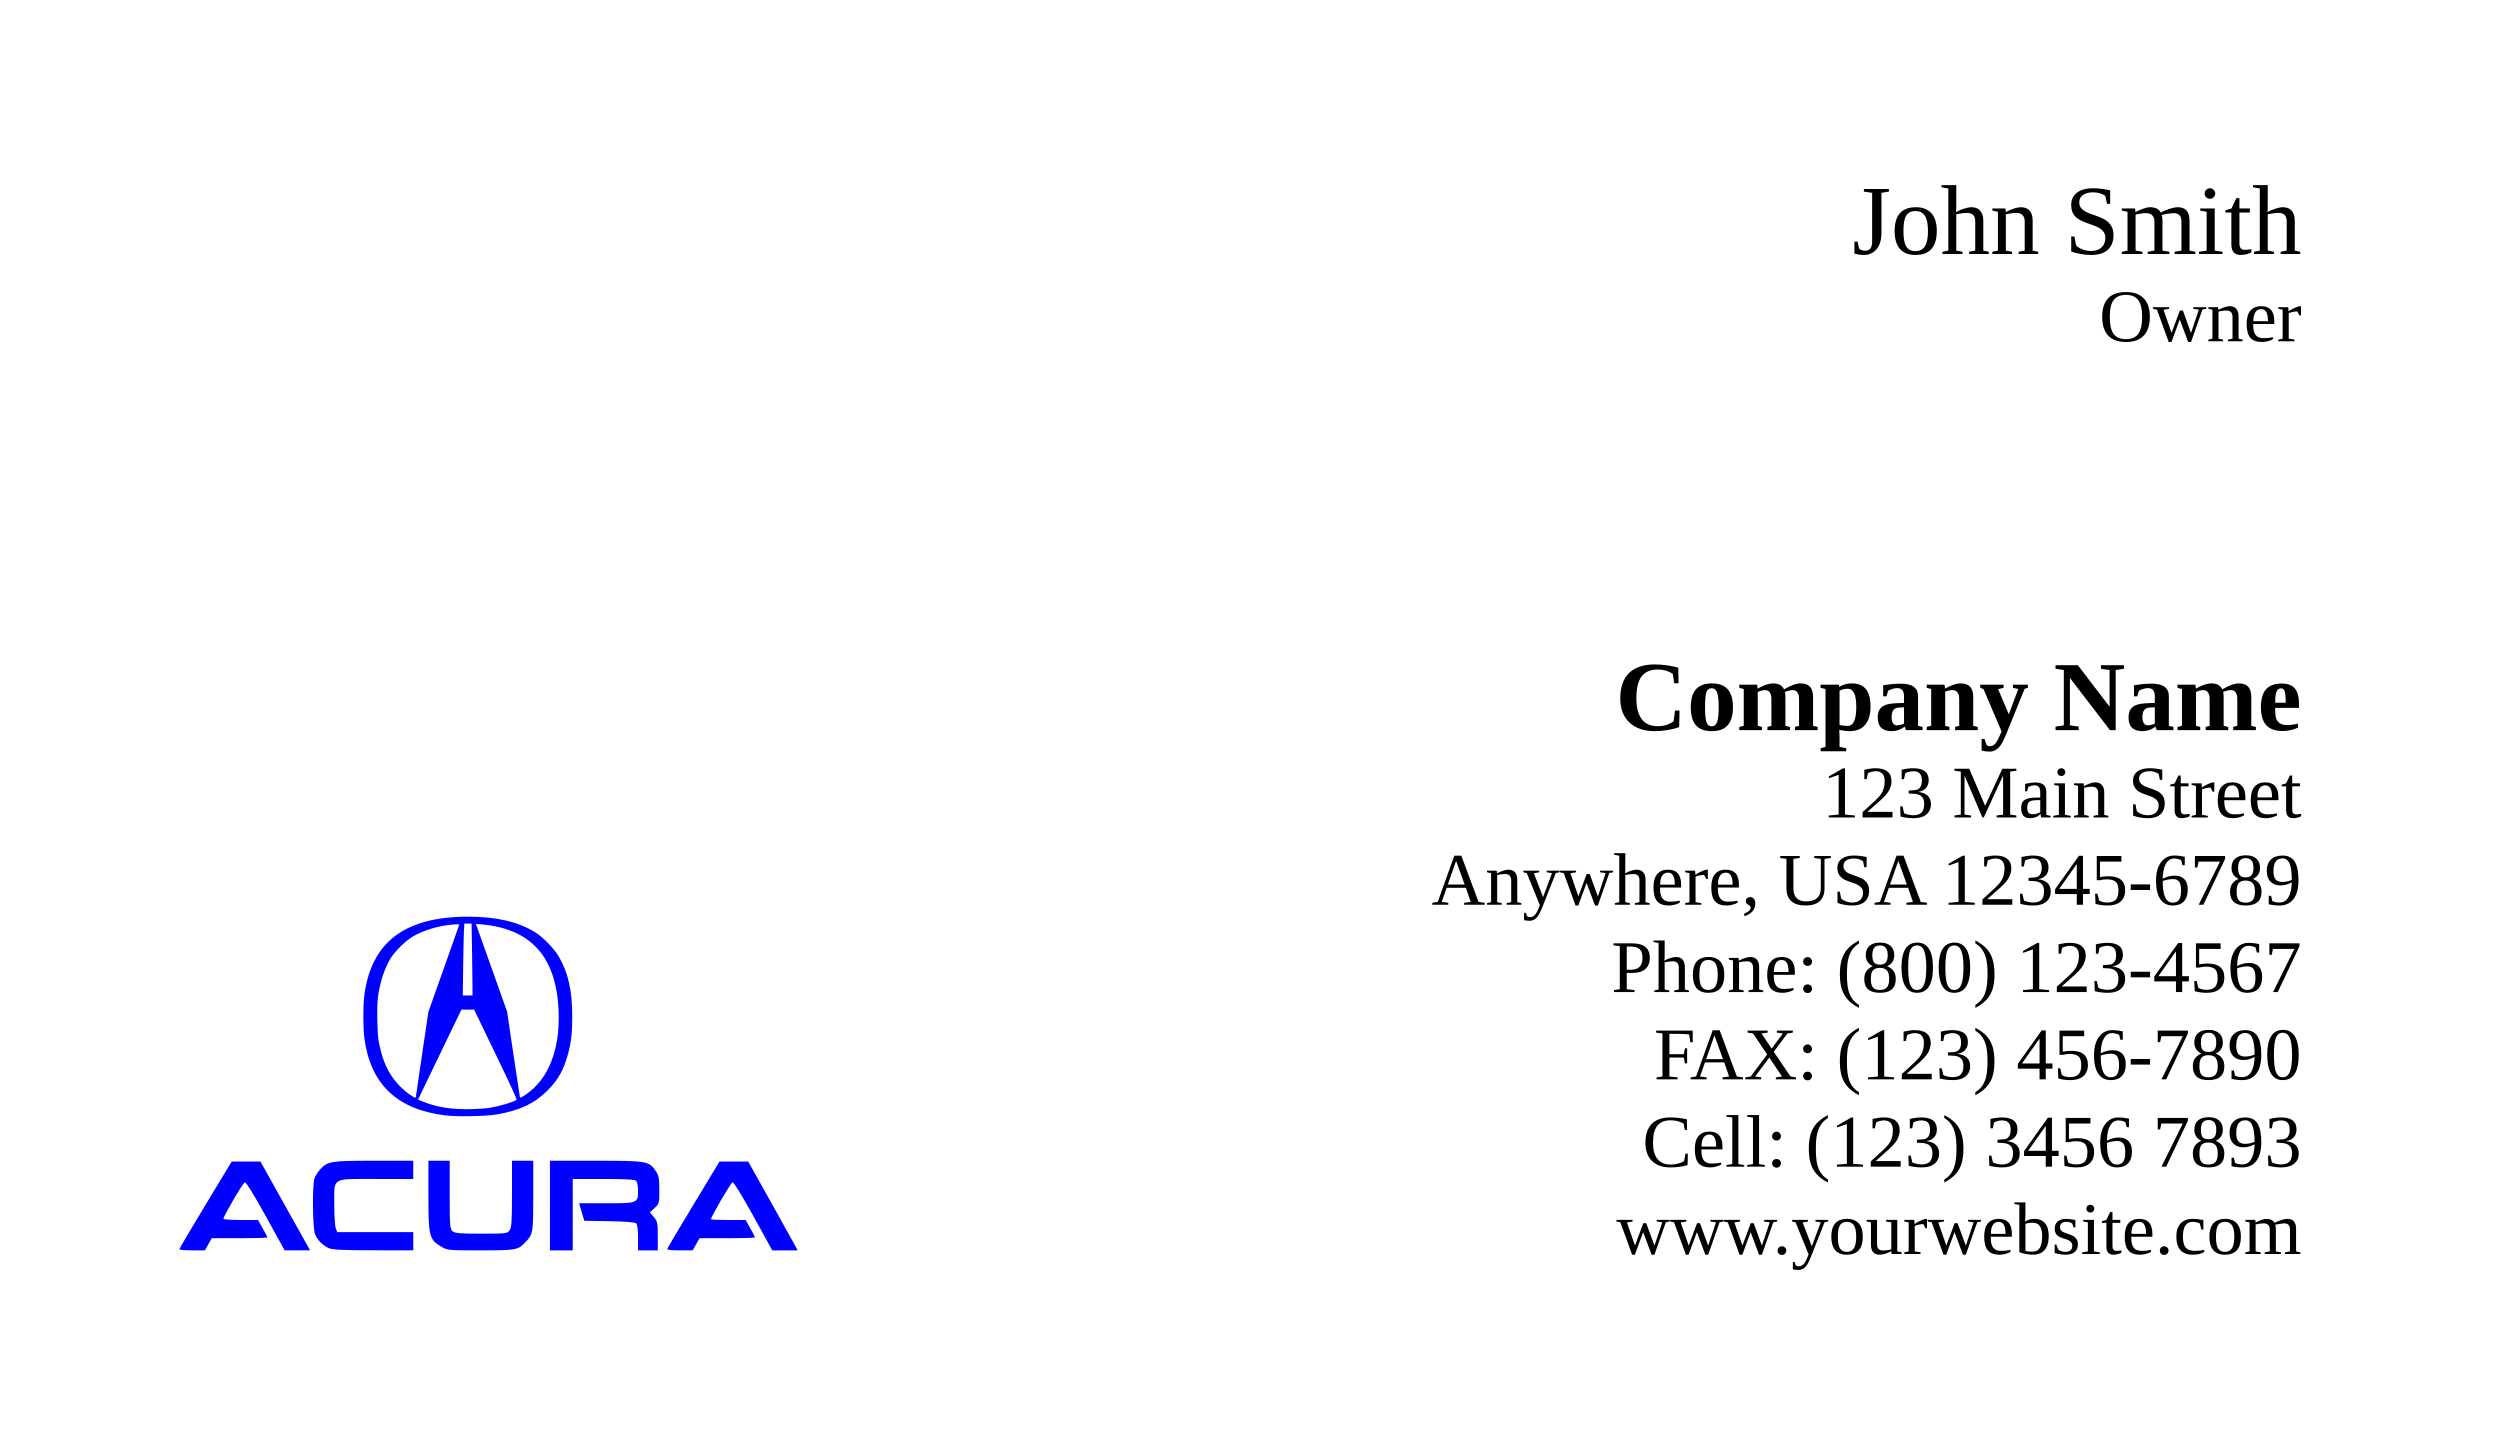
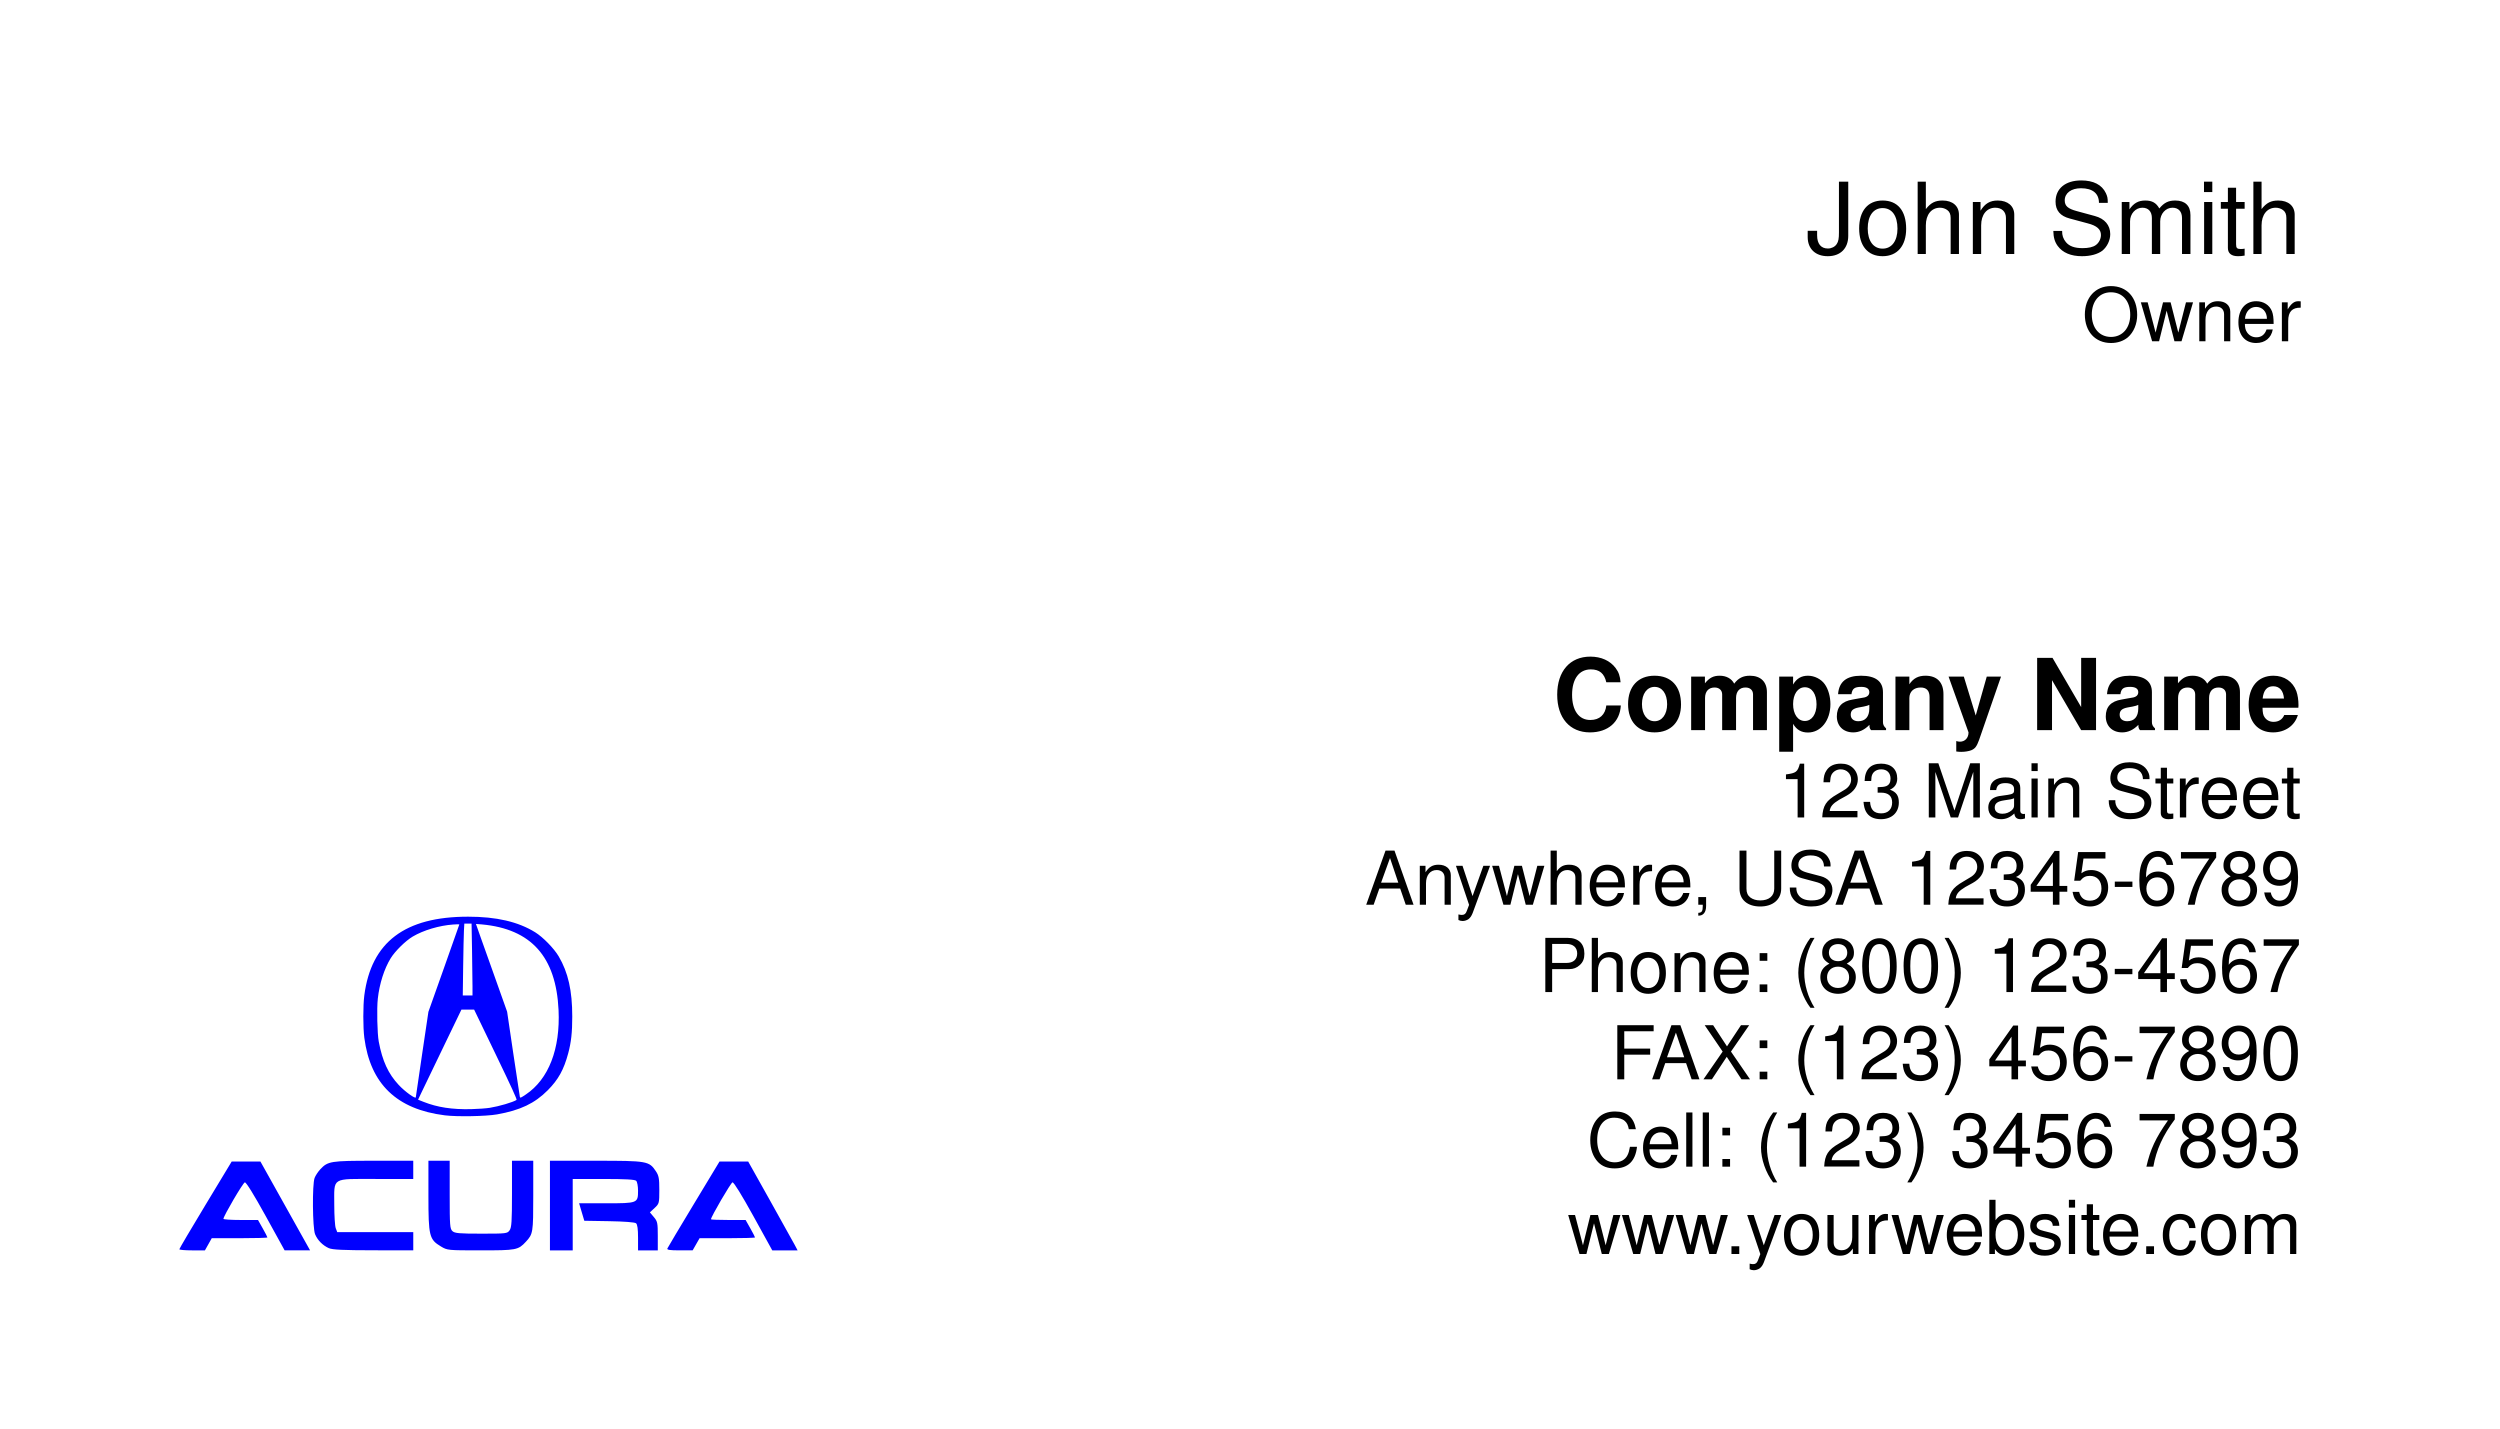
<svg xmlns="http://www.w3.org/2000/svg" id="svg2" viewBox="0 0 315 180" width="100%" height="100%" version="1.1">
-   <text id="line1" font-size="12.5px" style="text-anchor:end" y="32" x="290">John Smith</text>
-   <text id="line2" font-size="9.375px" style="text-anchor:end" y="43" x="290">Owner</text>
-   <text id="line3" font-size="12.5px" font-weight="bold" style="text-anchor:end" y="92" x="290">Company Name</text>
-   <text id="line4" font-size="9.375px" style="text-anchor:end" y="103" x="290">123 Main Street</text>
-   <text id="line5" font-size="9.375px" style="text-anchor:end" y="114" x="290">Anywhere, USA 12345-6789</text>
-   <text id="line6" font-size="9.375px" style="text-anchor:end" y="125" x="290">Phone: (800) 123-4567</text>
-   <text id="line7" font-size="9.375px" style="text-anchor:end" y="136" x="290">FAX: (123) 456-7890</text>
-   <text id="line8" font-size="9.375px" style="text-anchor:end" y="147" x="290">Cell: (123) 3456 7893</text>
-   <text id="line9" font-size="9.375px" style="text-anchor:end" y="158" x="290">www.yourwebsite.com</text>
+   <text id="line1" font-size="12.5px" style="text-anchor:end" y="32" x="290" font-family="Helvetica" fill="#000000">John Smith</text>
+   <text id="line2" font-size="9.375px" style="text-anchor:end" y="43" x="290" font-family="Helvetica" fill="#000000">Owner</text>
+   <text id="line3" font-size="12.5px" font-weight="bold" style="text-anchor:end" y="92" x="290" font-family="Helvetica" fill="#000000">Company Name</text>
+   <text id="line4" font-size="9.375px" style="text-anchor:end" y="103" x="290" font-family="Helvetica" fill="#000000">123 Main Street</text>
+   <text id="line5" font-size="9.375px" style="text-anchor:end" y="114" x="290" font-family="Helvetica" fill="#000000">Anywhere, USA 12345-6789</text>
+   <text id="line6" font-size="9.375px" style="text-anchor:end" y="125" x="290" font-family="Helvetica" fill="#000000">Phone: (800) 123-4567</text>
+   <text id="line7" font-size="9.375px" style="text-anchor:end" y="136" x="290" font-family="Helvetica" fill="#000000">FAX: (123) 456-7890</text>
+   <text id="line8" font-size="9.375px" style="text-anchor:end" y="147" x="290" font-family="Helvetica" fill="#000000">Cell: (123) 3456 7893</text>
+   <text id="line9" font-size="9.375px" style="text-anchor:end" y="158" x="290" font-family="Helvetica" fill="#000000">www.yourwebsite.com</text>
  <g id="g4242" fill="#00f" transform="translate(6.5303 2.6629)">
    <path id="path12072" d="m49.52 137.87c-6.066-0.761-9.382-3.954-10.145-9.767-0.17-1.3-0.17-4.064 0-5.364 0.879-6.703 5.101-9.9 13.075-9.9 3.571-0 6.302 0.634 8.451 1.964 0.978 0.605 2.379 2.04 2.964 3.036 1.194 2.032 1.709 4.317 1.709 7.582 0 2.001-0.136 3.241-0.509 4.632-0.552 2.061-1.243 3.31-2.571 4.649-1.649 1.663-3.466 2.528-6.4 3.049-1.378 0.244-5.044 0.311-6.574 0.119zm5.66-0.948c1.169-0.186 2.914-0.699 3.375-0.993 0.08-0.051-0.613-1.568-2.617-5.724l-2.726-5.654h-0.802-0.802l-2.227 4.615c-1.225 2.538-2.454 5.091-2.732 5.673l-0.504 1.058 0.708 0.28c1.734 0.685 3.592 0.969 5.976 0.913 0.838-0.02 1.896-0.095 2.351-0.168zm-9.318-1.335c-0.001-0.036 0.361-2.471 0.793-5.413l0.794-5.348 1.95-5.488c1.073-3.018 1.95-5.506 1.95-5.528 0-0.022-0.353-0.015-0.784 0.016-1.747 0.124-3.743 0.719-5.092 1.518-0.905 0.536-2.224 1.834-2.778 2.735-0.814 1.323-1.416 3.214-1.622 5.096-0.139 1.267-0.068 4.411 0.121 5.415 0.462 2.45 1.198 4.044 2.52 5.458 0.793 0.849 2.153 1.823 2.149 1.539zm13.861-0.343c2.88-1.932 4.356-5.742 4.125-10.643-0.317-6.713-3.445-10.209-9.647-10.786-0.419-0.039-0.762-0.067-0.762-0.061 0 0.005 0.872 2.499 1.964 5.533l1.964 5.524 0.785 5.311c0.432 2.921 0.801 5.361 0.82 5.42 0.052 0.161 0.089 0.146 0.752-0.299zm-6.72-13.727c0-0.687-0.026-2.724-0.058-4.528l-0.058-3.28h-0.456-0.456l-0.049 0.893c-0.027 0.491-0.071 2.528-0.098 4.528l-0.049 3.635h0.613 0.613v-1.248z" />
    <path id="path12072-8" d="m16.068 154.74c0.003-0.079 1.489-2.598 3.302-5.598l3.295-5.455h1.809 1.809l2.46 4.402c1.353 2.421 2.761 4.941 3.129 5.598l0.669 1.196h-1.604-1.604l-2.377-4.31c-1.49-2.702-2.474-4.291-2.638-4.259-0.227 0.044-2.672 4.213-2.697 4.597-0.005 0.079 0.973 0.144 2.174 0.144h2.183l0.592 1.05c0.326 0.577 0.592 1.094 0.592 1.148s-1.578 0.099-3.506 0.099h-3.506l-0.43 0.766-0.43 0.766h-1.615c-0.888 0-1.612-0.065-1.608-0.144zm18.847-0.129c-0.785-0.352-1.426-0.998-1.744-1.758-0.325-0.778-0.373-6.273-0.062-7.096 0.112-0.296 0.435-0.786 0.718-1.089 0.954-1.02 1.309-1.077 6.729-1.077h4.983v1.148 1.148h-4.678c-5.714 0-5.274-0.274-5.274 3.284 0 1.338 0.084 2.654 0.187 2.924l0.187 0.491h4.79 4.79v1.148 1.148l-5.024-0.008c-3.782-0.006-5.166-0.071-5.598-0.265zm14.113-0.22c-1.472-0.882-1.577-1.307-1.577-6.39v-4.41h1.34 1.34v4.277c0 3.9 0.031 4.305 0.35 4.594 0.297 0.269 0.846 0.317 3.626 0.317 3.168 0 3.286-0.014 3.574-0.425 0.248-0.353 0.298-1.131 0.298-4.594v-4.168h1.34 1.34v4.415c0 4.647-0.027 4.816-0.933 5.794-0.963 1.04-1.192 1.084-5.709 1.082-4.132-0.002-4.18-0.006-4.988-0.491zm13.735-5.154v-5.646l5.79 0c6.465 0 6.703 0.042 7.556 1.32 0.371 0.555 0.434 0.901 0.434 2.364 0 1.669-0.016 1.728-0.593 2.267l-0.593 0.554 0.497 0.591c0.458 0.544 0.497 0.732 0.497 2.394v1.804h-1.244-1.244v-1.603c0-1.096-0.08-1.67-0.253-1.813-0.155-0.128-1.472-0.23-3.386-0.263l-3.133-0.053-0.327-1.101-0.327-1.101h3.412c3.977 0 4.013-0.014 4.013-1.602 0-0.55-0.103-1.104-0.23-1.23-0.164-0.164-1.348-0.23-4.115-0.23h-3.885v4.498 4.498h-1.435-1.435v-5.646zm14.797 5.407c0.055-0.132 1.556-2.651 3.335-5.598l3.235-5.359h1.805 1.805l2.734 4.881c1.504 2.684 2.905 5.204 3.114 5.598l0.38 0.718h-1.596-1.596l-2.377-4.312c-1.473-2.671-2.475-4.292-2.634-4.259-0.207 0.043-2.714 4.343-2.714 4.655 0 0.048 0.982 0.087 2.183 0.087h2.183l0.592 1.05c0.326 0.577 0.592 1.094 0.592 1.148s-1.572 0.099-3.493 0.1l-3.493 0.001-0.436 0.764-0.436 0.764h-1.642c-1.239 0-1.617-0.059-1.542-0.239z" />
  </g>
</svg>
